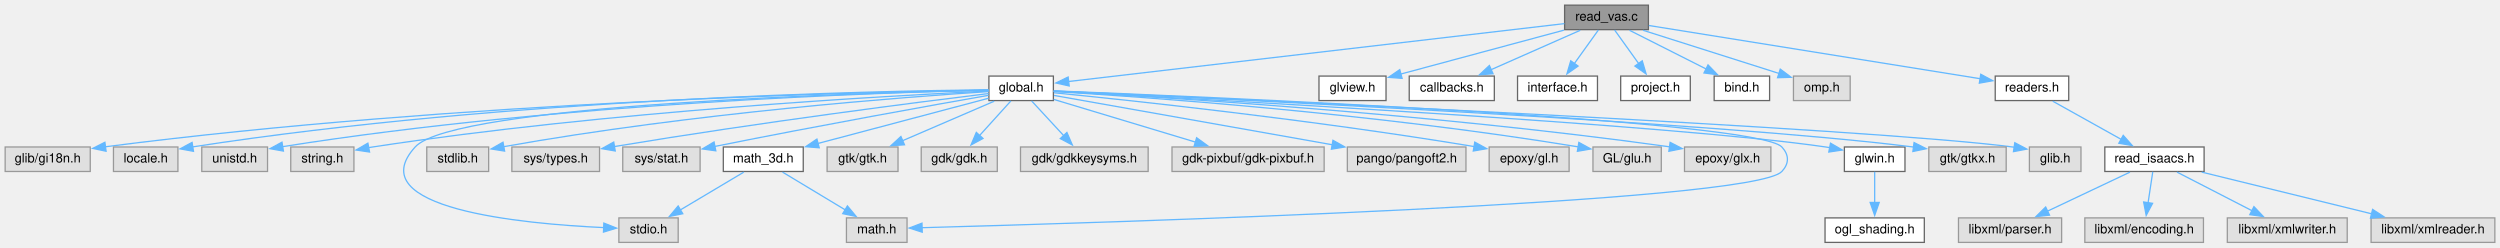
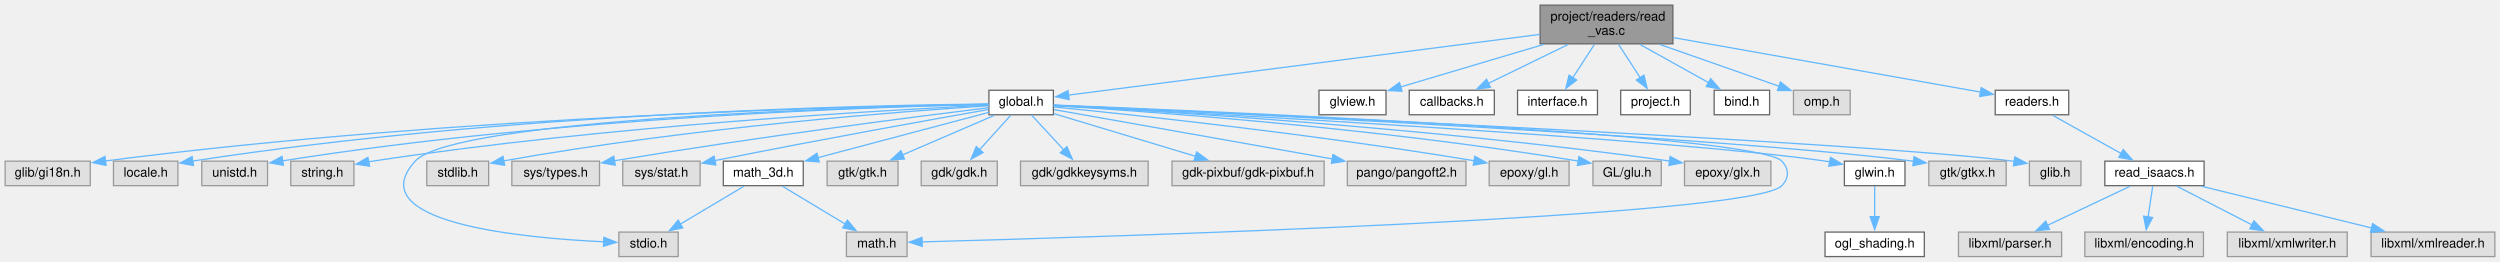
- <svg xmlns="http://www.w3.org/2000/svg" xmlns:xlink="http://www.w3.org/1999/xlink" width="1939pt" height="192pt" viewBox="0.00 0.00 1939.00 192.00">
-   <g id="graph0" class="graph" transform="scale(1 1) rotate(0) translate(4 188)">
+ <svg xmlns="http://www.w3.org/2000/svg" xmlns:xlink="http://www.w3.org/1999/xlink" width="1939pt" height="203pt" viewBox="0.00 0.00 1939.00 203.00">
+   <g id="graph0" class="graph" transform="scale(1 1) rotate(0) translate(4 199)">
    <g id="node1" class="node">
      <g id="a_node1">
        <a xlink:title="Functions to read VASP atomic coordinates.">
-           <polygon fill="#999999" stroke="#666666" points="1274.5,-184 1209.5,-184 1209.5,-165 1274.5,-165 1274.5,-184" />
-           <text text-anchor="middle" x="1242" y="-172" font-family="Helvetica,sans-Serif" font-size="10.00">read_vas.c</text>
+           <polygon fill="#999999" stroke="#666666" points="1293.5,-195 1190.5,-195 1190.5,-165 1293.5,-165 1293.5,-195" />
+           <text text-anchor="start" x="1198.5" y="-183" font-family="Helvetica,sans-Serif" font-size="10.00">project/readers/read</text>
+           <text text-anchor="middle" x="1242" y="-172" font-family="Helvetica,sans-Serif" font-size="10.00">_vas.c</text>
        </a>
      </g>
    </g>
    <g id="node2" class="node">
      <g id="a_node2">
        <a xlink:href="../../d2/d49/global_8h.html" target="_top" xlink:title="Global variable declarations   Global convenience function declarations   Global data structure defin...">
          <polygon fill="white" stroke="#666666" points="813,-129 763,-129 763,-110 813,-110 813,-129" />
          <text text-anchor="middle" x="788" y="-117" font-family="Helvetica,sans-Serif" font-size="10.00">global.h</text>
        </a>
      </g>
    </g>
    <g id="edge1" class="edge">
-       <path fill="none" stroke="#63b8ff" d="M1209.35,-169.69C1127.02,-160.08 911.34,-134.9 824.76,-124.79" />
-       <polygon fill="#63b8ff" stroke="#63b8ff" points="825.26,-121.33 814.93,-123.64 824.45,-128.28 825.26,-121.33" />
+       <path fill="none" stroke="#63b8ff" d="M1190.36,-172.35C1097.55,-160.39 904.73,-135.54 824.38,-125.19" />
+       <polygon fill="#63b8ff" stroke="#63b8ff" points="825.23,-121.77 814.87,-123.96 824.34,-128.71 825.23,-121.77" />
    </g>
    <g id="node25" class="node">
      <g id="a_node25">
        <a xlink:href="../../dc/de3/glview_8h.html" target="_top" xlink:title="Variable declarations related to the OpenGL window   Function declaration related to the OpenGL windo...">
          <polygon fill="white" stroke="#666666" points="1071,-129 1019,-129 1019,-110 1071,-110 1071,-129" />
          <text text-anchor="middle" x="1045" y="-117" font-family="Helvetica,sans-Serif" font-size="10.00">glview.h</text>
        </a>
      </g>
    </g>
    <g id="edge26" class="edge">
-       <path fill="none" stroke="#63b8ff" d="M1209.03,-164.63C1173.99,-155.2 1118.7,-140.33 1082.14,-130.49" />
-       <polygon fill="#63b8ff" stroke="#63b8ff" points="1083.47,-127.23 1072.91,-128.01 1081.65,-133.99 1083.47,-127.23" />
+       <path fill="none" stroke="#63b8ff" d="M1193.3,-164.54C1159,-154.35 1113.77,-140.92 1082.32,-131.58" />
+       <polygon fill="#63b8ff" stroke="#63b8ff" points="1083.43,-128.26 1072.85,-128.77 1081.44,-134.97 1083.43,-128.26" />
    </g>
    <g id="node26" class="node">
      <g id="a_node26">
        <a xlink:href="../../dd/d49/callbacks_8h.html" target="_top" xlink:title="Callback declarations for main window.">
          <polygon fill="white" stroke="#666666" points="1155,-129 1089,-129 1089,-110 1155,-110 1155,-129" />
          <text text-anchor="middle" x="1122" y="-117" font-family="Helvetica,sans-Serif" font-size="10.00">callbacks.h</text>
        </a>
      </g>
    </g>
    <g id="edge27" class="edge">
-       <path fill="none" stroke="#63b8ff" d="M1221.64,-164.51C1202.65,-156.12 1174.07,-143.5 1152.38,-133.92" />
-       <polygon fill="#63b8ff" stroke="#63b8ff" points="1154,-130.81 1143.44,-129.97 1151.17,-137.21 1154,-130.81" />
+       <path fill="none" stroke="#63b8ff" d="M1212.34,-164.54C1193.42,-155.32 1169.05,-143.44 1150.39,-134.34" />
+       <polygon fill="#63b8ff" stroke="#63b8ff" points="1152.03,-131.25 1141.51,-130.01 1148.96,-137.54 1152.03,-131.25" />
    </g>
    <g id="node27" class="node">
      <g id="a_node27">
        <a xlink:href="../../d4/da9/interface_8h.html" target="_top" xlink:title="Messaging function declarations.">
          <polygon fill="white" stroke="#666666" points="1235,-129 1173,-129 1173,-110 1235,-110 1235,-129" />
          <text text-anchor="middle" x="1204" y="-117" font-family="Helvetica,sans-Serif" font-size="10.00">interface.h</text>
        </a>
      </g>
    </g>
    <g id="edge28" class="edge">
-       <path fill="none" stroke="#63b8ff" d="M1235.73,-164.75C1230.64,-157.66 1223.3,-147.42 1216.97,-138.59" />
-       <polygon fill="#63b8ff" stroke="#63b8ff" points="1219.96,-136.76 1211.29,-130.67 1214.28,-140.84 1219.96,-136.76" />
+       <path fill="none" stroke="#63b8ff" d="M1232.61,-164.54C1227.54,-156.74 1221.23,-147.03 1215.83,-138.71" />
+       <polygon fill="#63b8ff" stroke="#63b8ff" points="1218.84,-136.92 1210.46,-130.44 1212.97,-140.74 1218.84,-136.92" />
    </g>
    <g id="node28" class="node">
      <g id="a_node28">
        <a xlink:href="../../dc/d8d/project_8h.html" target="_top" xlink:title="Function declarations for reading atomes project file   Function declarations for saving atomes proje...">
          <polygon fill="white" stroke="#666666" points="1307,-129 1253,-129 1253,-110 1307,-110 1307,-129" />
          <text text-anchor="middle" x="1280" y="-117" font-family="Helvetica,sans-Serif" font-size="10.00">project.h</text>
        </a>
      </g>
    </g>
    <g id="edge29" class="edge">
-       <path fill="none" stroke="#63b8ff" d="M1248.27,-164.75C1253.36,-157.66 1260.7,-147.42 1267.03,-138.59" />
-       <polygon fill="#63b8ff" stroke="#63b8ff" points="1269.72,-140.84 1272.71,-130.67 1264.04,-136.76 1269.72,-140.84" />
+       <path fill="none" stroke="#63b8ff" d="M1251.39,-164.54C1256.46,-156.74 1262.77,-147.03 1268.17,-138.71" />
+       <polygon fill="#63b8ff" stroke="#63b8ff" points="1271.03,-140.74 1273.54,-130.44 1265.16,-136.92 1271.03,-140.74" />
    </g>
    <g id="node29" class="node">
      <g id="a_node29">
        <a xlink:href="../../da/dc2/bind_8h.html" target="_top" xlink:title="Binding to the Fortran90 subroutines.">
          <polygon fill="white" stroke="#666666" points="1368.5,-129 1325.5,-129 1325.5,-110 1368.5,-110 1368.5,-129" />
          <text text-anchor="middle" x="1347" y="-117" font-family="Helvetica,sans-Serif" font-size="10.00">bind.h</text>
        </a>
      </g>
    </g>
    <g id="edge30" class="edge">
-       <path fill="none" stroke="#63b8ff" d="M1259.81,-164.51C1276.13,-156.27 1300.53,-143.96 1319.37,-134.45" />
-       <polygon fill="#63b8ff" stroke="#63b8ff" points="1320.75,-137.67 1328.1,-130.04 1317.6,-131.42 1320.75,-137.67" />
+       <path fill="none" stroke="#63b8ff" d="M1267.96,-164.54C1284.2,-155.49 1305.03,-143.88 1321.24,-134.85" />
+       <polygon fill="#63b8ff" stroke="#63b8ff" points="1322.77,-138.01 1329.8,-130.08 1319.36,-131.89 1322.77,-138.01" />
    </g>
    <g id="node30" class="node">
      <g id="a_node30">
        <a xlink:title=" ">
          <polygon fill="#e0e0e0" stroke="#999999" points="1431,-129 1387,-129 1387,-110 1431,-110 1431,-129" />
          <text text-anchor="middle" x="1409" y="-117" font-family="Helvetica,sans-Serif" font-size="10.00">omp.h</text>
        </a>
      </g>
    </g>
    <g id="edge31" class="edge">
-       <path fill="none" stroke="#63b8ff" d="M1270.33,-164.51C1299.59,-155.22 1345.2,-140.75 1376.05,-130.96" />
-       <polygon fill="#63b8ff" stroke="#63b8ff" points="1376.77,-134.4 1385.25,-128.04 1374.66,-127.73 1376.77,-134.4" />
+       <path fill="none" stroke="#63b8ff" d="M1283.28,-164.54C1311.85,-154.53 1349.36,-141.39 1375.95,-132.08" />
+       <polygon fill="#63b8ff" stroke="#63b8ff" points="1376.91,-135.45 1385.19,-128.84 1374.6,-128.84 1376.91,-135.45" />
    </g>
    <g id="node31" class="node">
      <g id="a_node31">
        <a xlink:href="../../d1/dfb/readers_8h.html" target="_top" xlink:title="Functions declaration to read atomic coordinates.">
          <polygon fill="white" stroke="#666666" points="1600.5,-129 1543.5,-129 1543.5,-110 1600.5,-110 1600.5,-129" />
          <text text-anchor="middle" x="1572" y="-117" font-family="Helvetica,sans-Serif" font-size="10.00">readers.h</text>
        </a>
      </g>
    </g>
    <g id="edge32" class="edge">
-       <path fill="none" stroke="#63b8ff" d="M1274.85,-168.22C1335.75,-158.44 1465.97,-137.53 1531.94,-126.93" />
-       <polygon fill="#63b8ff" stroke="#63b8ff" points="1532.28,-130.42 1541.6,-125.38 1531.17,-123.51 1532.28,-130.42" />
+       <path fill="none" stroke="#63b8ff" d="M1293.93,-169.8C1359.95,-158.09 1472.51,-138.14 1532.17,-127.56" />
+       <polygon fill="#63b8ff" stroke="#63b8ff" points="1532.64,-131.03 1541.87,-125.84 1531.41,-124.14 1532.64,-131.03" />
    </g>
    <g id="node3" class="node">
      <g id="a_node3">
        <a xlink:title=" ">
          <polygon fill="#e0e0e0" stroke="#999999" points="1610,-74 1570,-74 1570,-55 1610,-55 1610,-74" />
          <text text-anchor="middle" x="1590" y="-62" font-family="Helvetica,sans-Serif" font-size="10.00">glib.h</text>
        </a>
      </g>
    </g>
    <g id="edge2" class="edge">
      <path fill="none" stroke="#63b8ff" d="M813.44,-117.38C933.96,-112.03 1445.95,-88.79 1558.37,-73.82" />
      <polygon fill="#63b8ff" stroke="#63b8ff" points="1558.68,-77.31 1568.04,-72.35 1557.63,-70.39 1558.68,-77.31" />
    </g>
    <g id="node4" class="node">
      <g id="a_node4">
        <a xlink:title=" ">
          <polygon fill="#e0e0e0" stroke="#999999" points="66,-74 0,-74 0,-55 66,-55 66,-74" />
          <text text-anchor="middle" x="33" y="-62" font-family="Helvetica,sans-Serif" font-size="10.00">glib/gi18n.h</text>
        </a>
      </g>
    </g>
    <g id="edge3" class="edge">
      <path fill="none" stroke="#63b8ff" d="M762.62,-118.17C671.38,-116.74 351.36,-109.44 77.75,-74.17" />
      <polygon fill="#63b8ff" stroke="#63b8ff" points="78.27,-70.71 67.9,-72.89 77.36,-77.65 78.27,-70.71" />
    </g>
    <g id="node5" class="node">
      <g id="a_node5">
        <a xlink:title=" ">
          <polygon fill="#e0e0e0" stroke="#999999" points="134,-74 84,-74 84,-55 134,-55 134,-74" />
          <text text-anchor="middle" x="109" y="-62" font-family="Helvetica,sans-Serif" font-size="10.00">locale.h</text>
        </a>
      </g>
    </g>
    <g id="edge4" class="edge">
      <path fill="none" stroke="#63b8ff" d="M762.62,-118.35C676.97,-117.51 390.76,-111.98 145.43,-74.08" />
      <polygon fill="#63b8ff" stroke="#63b8ff" points="146.07,-70.64 135.64,-72.55 144.98,-77.55 146.07,-70.64" />
    </g>
    <g id="node6" class="node">
      <g id="a_node6">
        <a xlink:title=" ">
          <polygon fill="#e0e0e0" stroke="#999999" points="203.5,-74 152.5,-74 152.5,-55 203.5,-55 203.5,-74" />
          <text text-anchor="middle" x="178" y="-62" font-family="Helvetica,sans-Serif" font-size="10.00">unistd.h</text>
        </a>
      </g>
    </g>
    <g id="edge5" class="edge">
      <path fill="none" stroke="#63b8ff" d="M762.55,-118.05C682.97,-116.34 431.66,-108.53 215.16,-74.26" />
      <polygon fill="#63b8ff" stroke="#63b8ff" points="215.82,-70.82 205.39,-72.69 214.71,-77.73 215.82,-70.82" />
    </g>
    <g id="node7" class="node">
      <g id="a_node7">
        <a xlink:title=" ">
          <polygon fill="#e0e0e0" stroke="#999999" points="270.5,-74 221.5,-74 221.5,-55 270.5,-55 270.5,-74" />
          <text text-anchor="middle" x="246" y="-62" font-family="Helvetica,sans-Serif" font-size="10.00">string.h</text>
        </a>
      </g>
    </g>
    <g id="edge6" class="edge">
      <path fill="none" stroke="#63b8ff" d="M762.74,-117.4C688.88,-113.92 467,-101.77 285,-74 283.98,-73.84 282.95,-73.68 281.91,-73.5" />
      <polygon fill="#63b8ff" stroke="#63b8ff" points="282.63,-70.08 272.16,-71.65 281.33,-76.96 282.63,-70.08" />
    </g>
    <g id="node8" class="node">
      <g id="a_node8">
        <a xlink:title=" ">
          <polygon fill="#e0e0e0" stroke="#999999" points="522,-19 476,-19 476,0 522,0 522,-19" />
          <text text-anchor="middle" x="499" y="-7" font-family="Helvetica,sans-Serif" font-size="10.00">stdio.h</text>
        </a>
      </g>
    </g>
    <g id="edge7" class="edge">
      <path fill="none" stroke="#63b8ff" d="M762.64,-118.05C669.22,-116.12 348.13,-107.12 318,-74 274.54,-26.23 400.79,-14.4 464.57,-11.46" />
      <polygon fill="#63b8ff" stroke="#63b8ff" points="464.34,-14.98 474.19,-11.07 464.05,-7.98 464.34,-14.98" />
    </g>
    <g id="node9" class="node">
      <g id="a_node9">
        <a xlink:title=" ">
          <polygon fill="#e0e0e0" stroke="#999999" points="375,-74 327,-74 327,-55 375,-55 375,-74" />
          <text text-anchor="middle" x="351" y="-62" font-family="Helvetica,sans-Serif" font-size="10.00">stdlib.h</text>
        </a>
      </g>
    </g>
    <g id="edge8" class="edge">
      <path fill="none" stroke="#63b8ff" d="M762.76,-116.97C700.47,-112.94 534.33,-100.59 386.49,-74.21" />
      <polygon fill="#63b8ff" stroke="#63b8ff" points="387.38,-70.81 376.91,-72.47 386.13,-77.7 387.38,-70.81" />
    </g>
    <g id="node10" class="node">
      <g id="a_node10">
        <a xlink:title=" ">
          <polygon fill="#e0e0e0" stroke="#999999" points="461,-74 393,-74 393,-55 461,-55 461,-74" />
          <text text-anchor="middle" x="427" y="-62" font-family="Helvetica,sans-Serif" font-size="10.00">sys/types.h</text>
        </a>
      </g>
    </g>
    <g id="edge9" class="edge">
      <path fill="none" stroke="#63b8ff" d="M762.78,-115.46C710.57,-109.06 586.64,-93.34 472.27,-74.3" />
      <polygon fill="#63b8ff" stroke="#63b8ff" points="473.17,-70.9 462.73,-72.7 472.01,-77.81 473.17,-70.9" />
    </g>
    <g id="node11" class="node">
      <g id="a_node11">
        <a xlink:title=" ">
          <polygon fill="#e0e0e0" stroke="#999999" points="539,-74 479,-74 479,-55 539,-55 539,-74" />
          <text text-anchor="middle" x="509" y="-62" font-family="Helvetica,sans-Serif" font-size="10.00">sys/stat.h</text>
        </a>
      </g>
    </g>
    <g id="edge10" class="edge">
      <path fill="none" stroke="#63b8ff" d="M762.73,-114.08C720.8,-106.7 633.98,-91.16 550.44,-74.44" />
      <polygon fill="#63b8ff" stroke="#63b8ff" points="551.19,-71.02 540.7,-72.48 549.81,-77.88 551.19,-71.02" />
    </g>
    <g id="node12" class="node">
      <g id="a_node12">
        <a xlink:title=" ">
          <polygon fill="#e0e0e0" stroke="#999999" points="699.5,-19 652.5,-19 652.5,0 699.5,0 699.5,-19" />
          <text text-anchor="middle" x="676" y="-7" font-family="Helvetica,sans-Serif" font-size="10.00">math.h</text>
        </a>
      </g>
    </g>
    <g id="edge11" class="edge">
      <path fill="none" stroke="#63b8ff" d="M813.17,-117.55C923.34,-113.26 1358.49,-95.04 1378,-74 1383.74,-67.81 1383.78,-61.16 1378,-55 1354.93,-30.42 849.37,-15.14 710.83,-11.4" />
      <polygon fill="#63b8ff" stroke="#63b8ff" points="711.28,-7.91 701.19,-11.14 711.09,-14.91 711.28,-7.91" />
    </g>
    <g id="node13" class="node">
      <g id="a_node13">
        <a xlink:title=" ">
          <polygon fill="#e0e0e0" stroke="#999999" points="692.5,-74 637.5,-74 637.5,-55 692.5,-55 692.5,-74" />
          <text text-anchor="middle" x="665" y="-62" font-family="Helvetica,sans-Serif" font-size="10.00">gtk/gtk.h</text>
        </a>
      </g>
    </g>
    <g id="edge12" class="edge">
      <path fill="none" stroke="#63b8ff" d="M767.13,-109.51C747.58,-101.08 718.1,-88.38 695.83,-78.79" />
      <polygon fill="#63b8ff" stroke="#63b8ff" points="697.52,-75.7 686.95,-74.96 694.75,-82.13 697.52,-75.7" />
    </g>
    <g id="node14" class="node">
      <g id="a_node14">
        <a xlink:title=" ">
          <polygon fill="#e0e0e0" stroke="#999999" points="769.5,-74 710.5,-74 710.5,-55 769.5,-55 769.5,-74" />
          <text text-anchor="middle" x="740" y="-62" font-family="Helvetica,sans-Serif" font-size="10.00">gdk/gdk.h</text>
        </a>
      </g>
    </g>
    <g id="edge13" class="edge">
      <path fill="none" stroke="#63b8ff" d="M780.07,-109.75C773.44,-102.43 763.78,-91.76 755.61,-82.74" />
      <polygon fill="#63b8ff" stroke="#63b8ff" points="758.42,-80.63 749.11,-75.56 753.23,-85.33 758.42,-80.63" />
    </g>
    <g id="node15" class="node">
      <g id="a_node15">
        <a xlink:title=" ">
          <polygon fill="#e0e0e0" stroke="#999999" points="886.5,-74 787.5,-74 787.5,-55 886.5,-55 886.5,-74" />
          <text text-anchor="middle" x="837" y="-62" font-family="Helvetica,sans-Serif" font-size="10.00">gdk/gdkkeysyms.h</text>
        </a>
      </g>
    </g>
    <g id="edge14" class="edge">
      <path fill="none" stroke="#63b8ff" d="M796.09,-109.75C802.86,-102.43 812.72,-91.76 821.06,-82.74" />
      <polygon fill="#63b8ff" stroke="#63b8ff" points="823.49,-85.27 827.71,-75.55 818.35,-80.52 823.49,-85.27" />
    </g>
    <g id="node16" class="node">
      <g id="a_node16">
        <a xlink:title=" ">
          <polygon fill="#e0e0e0" stroke="#999999" points="1023,-74 905,-74 905,-55 1023,-55 1023,-74" />
          <text text-anchor="middle" x="964" y="-62" font-family="Helvetica,sans-Serif" font-size="10.00">gdk-pixbuf/gdk-pixbuf.h</text>
        </a>
      </g>
    </g>
    <g id="edge15" class="edge">
      <path fill="none" stroke="#63b8ff" d="M813.22,-110.91C841.91,-102.27 889.18,-88.03 923.15,-77.8" />
      <polygon fill="#63b8ff" stroke="#63b8ff" points="924.1,-81.17 932.67,-74.93 922.09,-74.47 924.1,-81.17" />
    </g>
    <g id="node17" class="node">
      <g id="a_node17">
        <a xlink:title=" ">
          <polygon fill="#e0e0e0" stroke="#999999" points="1133,-74 1041,-74 1041,-55 1133,-55 1133,-74" />
          <text text-anchor="middle" x="1087" y="-62" font-family="Helvetica,sans-Serif" font-size="10.00">pango/pangoft2.h</text>
        </a>
      </g>
    </g>
    <g id="edge16" class="edge">
      <path fill="none" stroke="#63b8ff" d="M813.49,-113.98C860.99,-105.56 964.09,-87.29 1029.26,-75.73" />
      <polygon fill="#63b8ff" stroke="#63b8ff" points="1029.84,-79.19 1039.08,-73.99 1028.62,-72.29 1029.84,-79.19" />
    </g>
    <g id="node18" class="node">
      <g id="a_node18">
        <a xlink:title=" ">
          <polygon fill="#e0e0e0" stroke="#999999" points="1213,-74 1151,-74 1151,-55 1213,-55 1213,-74" />
          <text text-anchor="middle" x="1182" y="-62" font-family="Helvetica,sans-Serif" font-size="10.00">epoxy/gl.h</text>
        </a>
      </g>
    </g>
    <g id="edge17" class="edge">
      <path fill="none" stroke="#63b8ff" d="M813.43,-116.05C870.1,-110.42 1011.24,-95.55 1139.43,-74.31" />
      <polygon fill="#63b8ff" stroke="#63b8ff" points="1139.83,-77.79 1149.11,-72.68 1138.67,-70.88 1139.83,-77.79" />
    </g>
    <g id="node19" class="node">
      <g id="a_node19">
        <a xlink:title=" ">
          <polygon fill="#e0e0e0" stroke="#999999" points="1284.5,-74 1231.5,-74 1231.5,-55 1284.5,-55 1284.5,-74" />
          <text text-anchor="middle" x="1258" y="-62" font-family="Helvetica,sans-Serif" font-size="10.00">GL/glu.h</text>
        </a>
      </g>
    </g>
    <g id="edge18" class="edge">
      <path fill="none" stroke="#63b8ff" d="M813.1,-117.07C878.46,-113.1 1059.39,-100.58 1220.29,-74.05" />
      <polygon fill="#63b8ff" stroke="#63b8ff" points="1220.56,-77.55 1229.85,-72.45 1219.41,-70.65 1220.56,-77.55" />
    </g>
    <g id="node20" class="node">
      <g id="a_node20">
        <a xlink:title=" ">
          <polygon fill="#e0e0e0" stroke="#999999" points="1369.5,-74 1302.5,-74 1302.5,-55 1369.5,-55 1369.5,-74" />
          <text text-anchor="middle" x="1336" y="-62" font-family="Helvetica,sans-Serif" font-size="10.00">epoxy/glx.h</text>
        </a>
      </g>
    </g>
    <g id="edge19" class="edge">
      <path fill="none" stroke="#63b8ff" d="M813.33,-117.23C885.97,-113.39 1101.38,-100.58 1290.96,-74.12" />
      <polygon fill="#63b8ff" stroke="#63b8ff" points="1291.35,-77.6 1300.76,-72.74 1290.37,-70.67 1291.35,-77.6" />
    </g>
    <g id="node21" class="node">
      <g id="a_node21">
        <a xlink:href="../../dc/db0/math__3d_8h.html" target="_top" xlink:title="Functions for OpenGL math.">
          <polygon fill="white" stroke="#666666" points="619,-74 557,-74 557,-55 619,-55 619,-74" />
          <text text-anchor="middle" x="588" y="-62" font-family="Helvetica,sans-Serif" font-size="10.00">math_3d.h</text>
        </a>
      </g>
    </g>
    <g id="edge20" class="edge">
      <path fill="none" stroke="#63b8ff" d="M762.67,-111.79C729.4,-102.97 670.52,-87.37 630.4,-76.74" />
      <polygon fill="#63b8ff" stroke="#63b8ff" points="631.39,-73.38 620.83,-74.2 629.6,-80.14 631.39,-73.38" />
    </g>
    <g id="node22" class="node">
      <g id="a_node22">
        <a xlink:href="../../da/d7e/glwin_8h.html" target="_top" xlink:title="Variable declarations related the OpenGL window   Data structure declarations related the OpenGL wind...">
          <polygon fill="white" stroke="#666666" points="1473.5,-74 1426.5,-74 1426.5,-55 1473.5,-55 1473.5,-74" />
          <text text-anchor="middle" x="1450" y="-62" font-family="Helvetica,sans-Serif" font-size="10.00">glwin.h</text>
        </a>
      </g>
    </g>
    <g id="edge23" class="edge">
      <path fill="none" stroke="#63b8ff" d="M813.49,-117.19C915.35,-111.88 1293.39,-91.4 1412,-74 1413.02,-73.85 1414.06,-73.69 1415.11,-73.51" />
      <polygon fill="#63b8ff" stroke="#63b8ff" points="1415.74,-76.96 1424.9,-71.64 1414.42,-70.08 1415.74,-76.96" />
    </g>
    <g id="node24" class="node">
      <g id="a_node24">
        <a xlink:title=" ">
          <polygon fill="#e0e0e0" stroke="#999999" points="1552,-74 1492,-74 1492,-55 1552,-55 1552,-74" />
          <text text-anchor="middle" x="1522" y="-62" font-family="Helvetica,sans-Serif" font-size="10.00">gtk/gtkx.h</text>
        </a>
      </g>
    </g>
    <g id="edge25" class="edge">
      <path fill="none" stroke="#63b8ff" d="M813.34,-117.37C919.21,-112.58 1327.32,-93.34 1480.09,-73.97" />
      <polygon fill="#63b8ff" stroke="#63b8ff" points="1480.55,-77.44 1490.01,-72.66 1479.63,-70.5 1480.55,-77.44" />
    </g>
    <g id="edge22" class="edge">
      <path fill="none" stroke="#63b8ff" d="M572.9,-54.51C559.4,-46.47 539.35,-34.53 523.54,-25.11" />
      <polygon fill="#63b8ff" stroke="#63b8ff" points="525.56,-22.24 515.18,-20.13 521.98,-28.26 525.56,-22.24" />
    </g>
    <g id="edge21" class="edge">
      <path fill="none" stroke="#63b8ff" d="M602.93,-54.51C616.28,-46.47 636.11,-34.53 651.74,-25.11" />
      <polygon fill="#63b8ff" stroke="#63b8ff" points="653.24,-28.3 660,-20.14 649.62,-22.3 653.24,-28.3" />
    </g>
    <g id="node23" class="node">
      <g id="a_node23">
        <a xlink:href="../../d5/d9e/ogl__shading_8h.html" target="_top" xlink:title="Variable declarations related to GLSL programs   Data structure declarations related to GLSL programs...">
          <polygon fill="white" stroke="#666666" points="1488.5,-19 1411.5,-19 1411.5,0 1488.5,0 1488.5,-19" />
          <text text-anchor="middle" x="1450" y="-7" font-family="Helvetica,sans-Serif" font-size="10.00">ogl_shading.h</text>
        </a>
      </g>
    </g>
    <g id="edge24" class="edge">
      <path fill="none" stroke="#63b8ff" d="M1450,-54.75C1450,-48.27 1450,-39.16 1450,-30.9" />
      <polygon fill="#63b8ff" stroke="#63b8ff" points="1453.5,-30.96 1450,-20.96 1446.5,-30.96 1453.5,-30.96" />
    </g>
    <g id="node32" class="node">
      <g id="a_node32">
        <a xlink:href="../../dc/d50/read__isaacs_8h.html" target="_top" xlink:title="Function declarations to read / write ISAACS XML file.">
          <polygon fill="white" stroke="#666666" points="1705.5,-74 1628.5,-74 1628.5,-55 1705.5,-55 1705.5,-74" />
          <text text-anchor="middle" x="1667" y="-62" font-family="Helvetica,sans-Serif" font-size="10.00">read_isaacs.h</text>
        </a>
      </g>
    </g>
    <g id="edge33" class="edge">
      <path fill="none" stroke="#63b8ff" d="M1588.12,-109.51C1602.67,-101.39 1624.34,-89.3 1641.29,-79.85" />
      <polygon fill="#63b8ff" stroke="#63b8ff" points="1642.77,-83.02 1649.8,-75.1 1639.36,-76.91 1642.77,-83.02" />
    </g>
    <g id="node33" class="node">
      <g id="a_node33">
        <a xlink:title=" ">
          <polygon fill="#e0e0e0" stroke="#999999" points="1705,-19 1613,-19 1613,0 1705,0 1705,-19" />
          <text text-anchor="middle" x="1659" y="-7" font-family="Helvetica,sans-Serif" font-size="10.00">libxml/encoding.h</text>
        </a>
      </g>
    </g>
    <g id="edge34" class="edge">
      <path fill="none" stroke="#63b8ff" d="M1665.68,-54.75C1664.69,-48.19 1663.29,-38.95 1662.03,-30.6" />
      <polygon fill="#63b8ff" stroke="#63b8ff" points="1665.53,-30.3 1660.58,-20.94 1658.61,-31.35 1665.53,-30.3" />
    </g>
    <g id="node34" class="node">
      <g id="a_node34">
        <a xlink:title=" ">
          <polygon fill="#e0e0e0" stroke="#999999" points="1816.5,-19 1723.5,-19 1723.5,0 1816.5,0 1816.5,-19" />
          <text text-anchor="middle" x="1770" y="-7" font-family="Helvetica,sans-Serif" font-size="10.00">libxml/xmlwriter.h</text>
        </a>
      </g>
    </g>
    <g id="edge35" class="edge">
      <path fill="none" stroke="#63b8ff" d="M1684.47,-54.51C1700.4,-46.31 1724.19,-34.07 1742.64,-24.58" />
      <polygon fill="#63b8ff" stroke="#63b8ff" points="1744.15,-27.74 1751.44,-20.05 1740.95,-21.51 1744.15,-27.74" />
    </g>
    <g id="node35" class="node">
      <g id="a_node35">
        <a xlink:title=" ">
          <polygon fill="#e0e0e0" stroke="#999999" points="1931,-19 1835,-19 1835,0 1931,0 1931,-19" />
          <text text-anchor="middle" x="1883" y="-7" font-family="Helvetica,sans-Serif" font-size="10.00">libxml/xmlreader.h</text>
        </a>
      </g>
    </g>
    <g id="edge36" class="edge">
      <path fill="none" stroke="#63b8ff" d="M1703.64,-54.51C1739.98,-45.59 1795.83,-31.89 1835.54,-22.15" />
      <polygon fill="#63b8ff" stroke="#63b8ff" points="1836.19,-25.59 1845.07,-19.81 1834.52,-18.79 1836.19,-25.59" />
    </g>
    <g id="node36" class="node">
      <g id="a_node36">
        <a xlink:title=" ">
          <polygon fill="#e0e0e0" stroke="#999999" points="1595,-19 1515,-19 1515,0 1595,0 1595,-19" />
          <text text-anchor="middle" x="1555" y="-7" font-family="Helvetica,sans-Serif" font-size="10.00">libxml/parser.h</text>
        </a>
      </g>
    </g>
    <g id="edge37" class="edge">
      <path fill="none" stroke="#63b8ff" d="M1648,-54.51C1630.44,-46.2 1604.08,-33.73 1583.91,-24.18" />
      <polygon fill="#63b8ff" stroke="#63b8ff" points="1585.62,-21.12 1575.09,-20.01 1582.63,-27.45 1585.62,-21.12" />
    </g>
  </g>
</svg>
